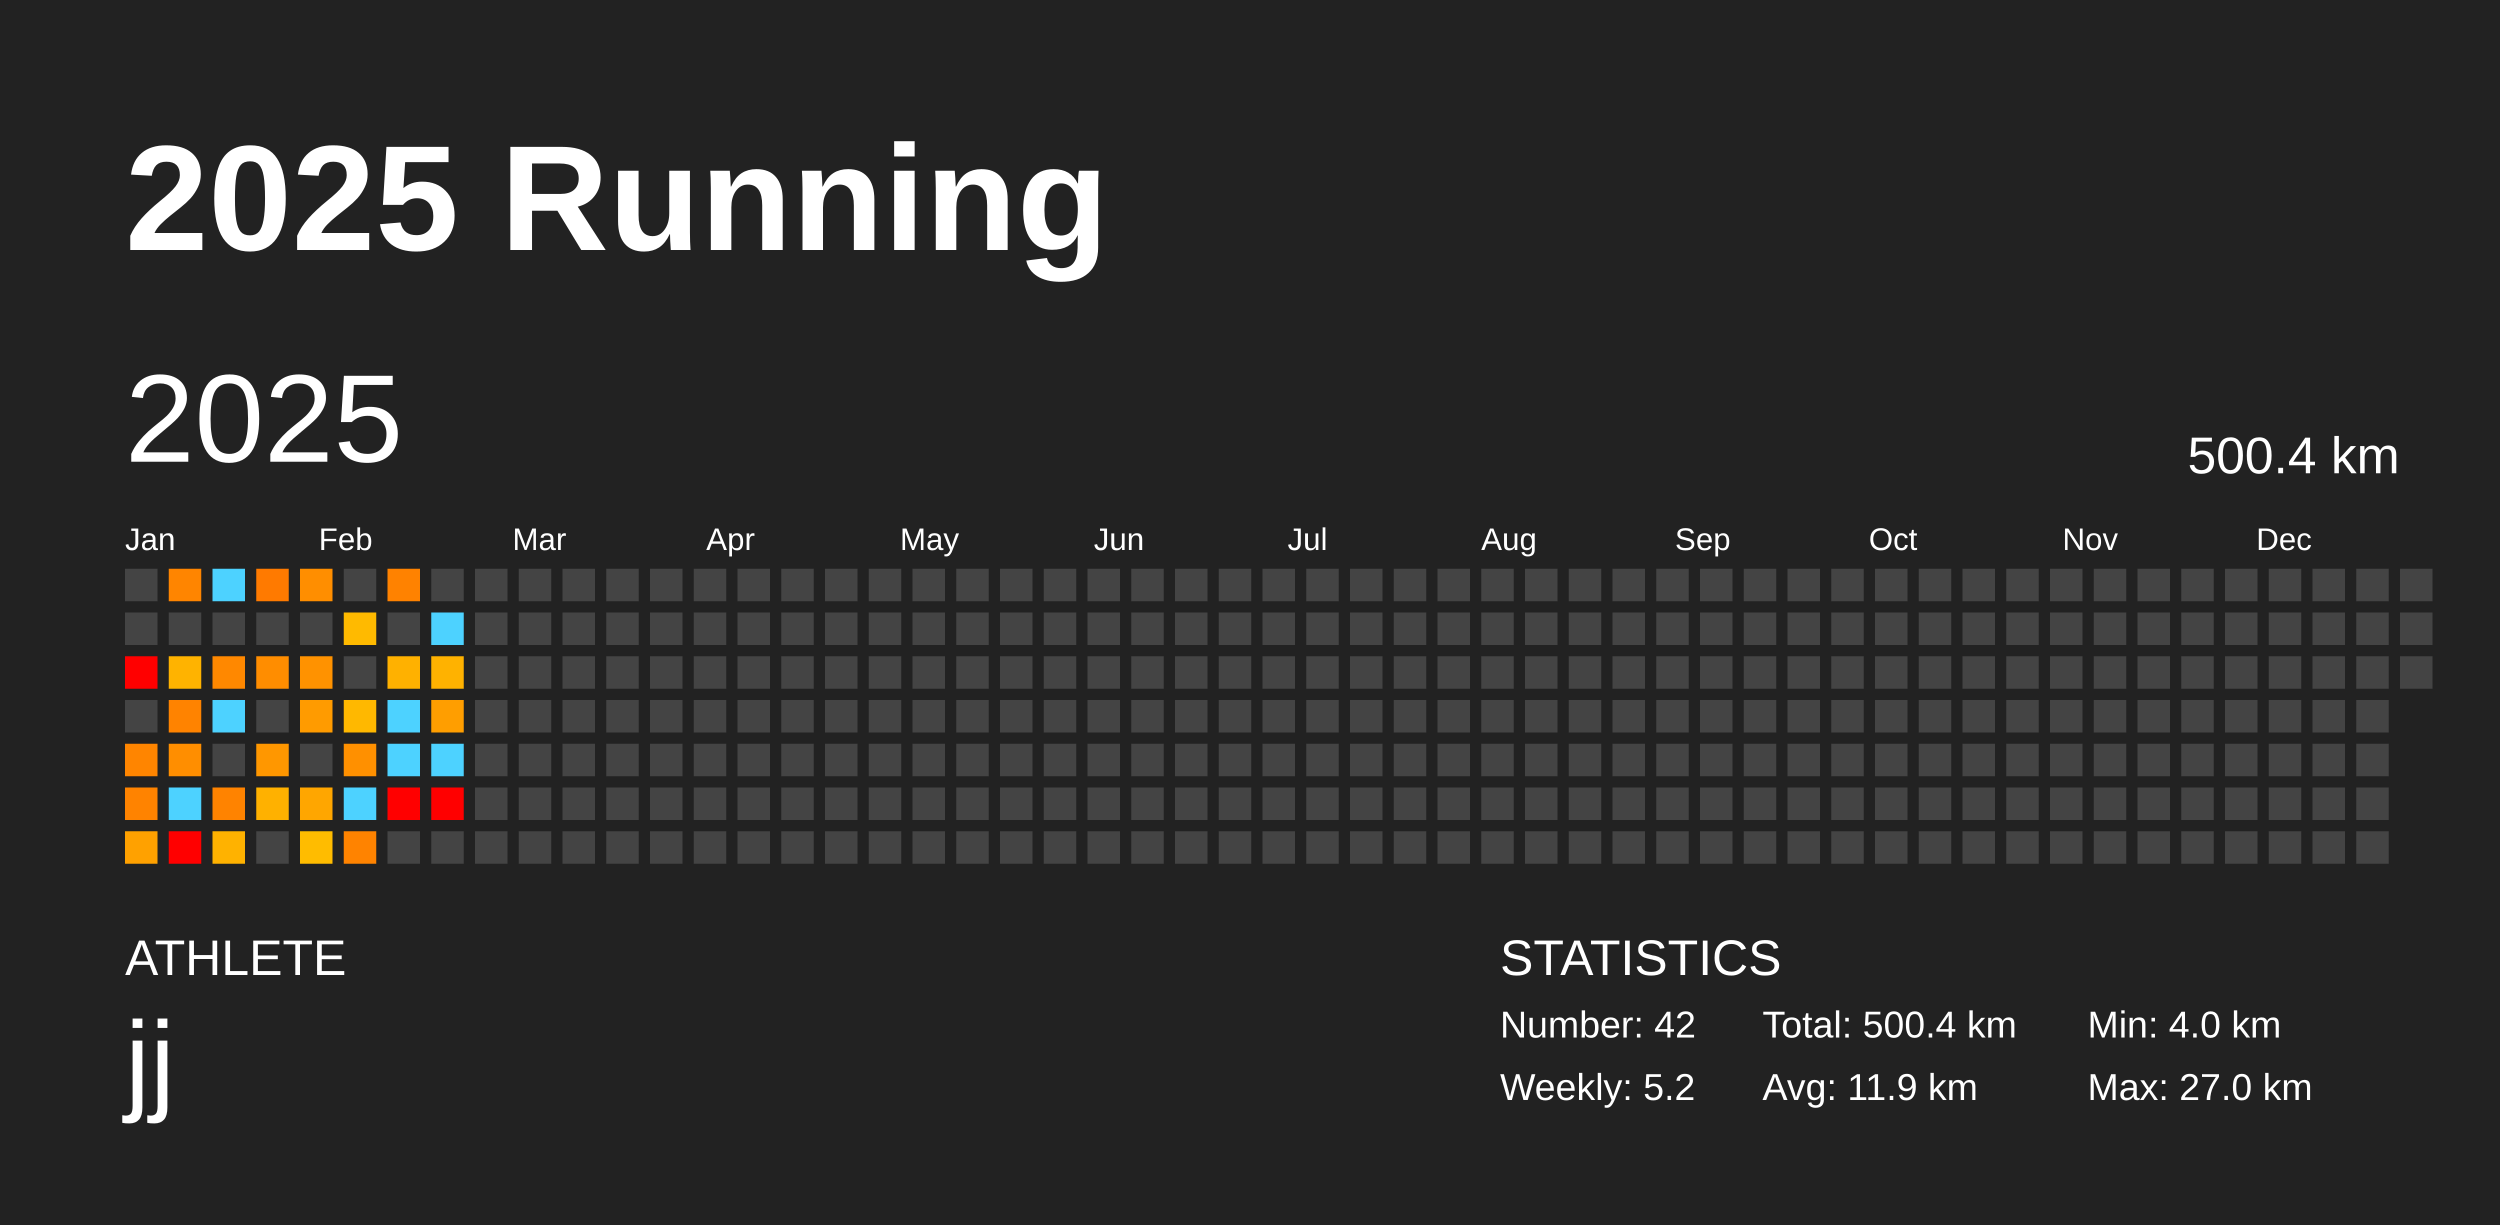
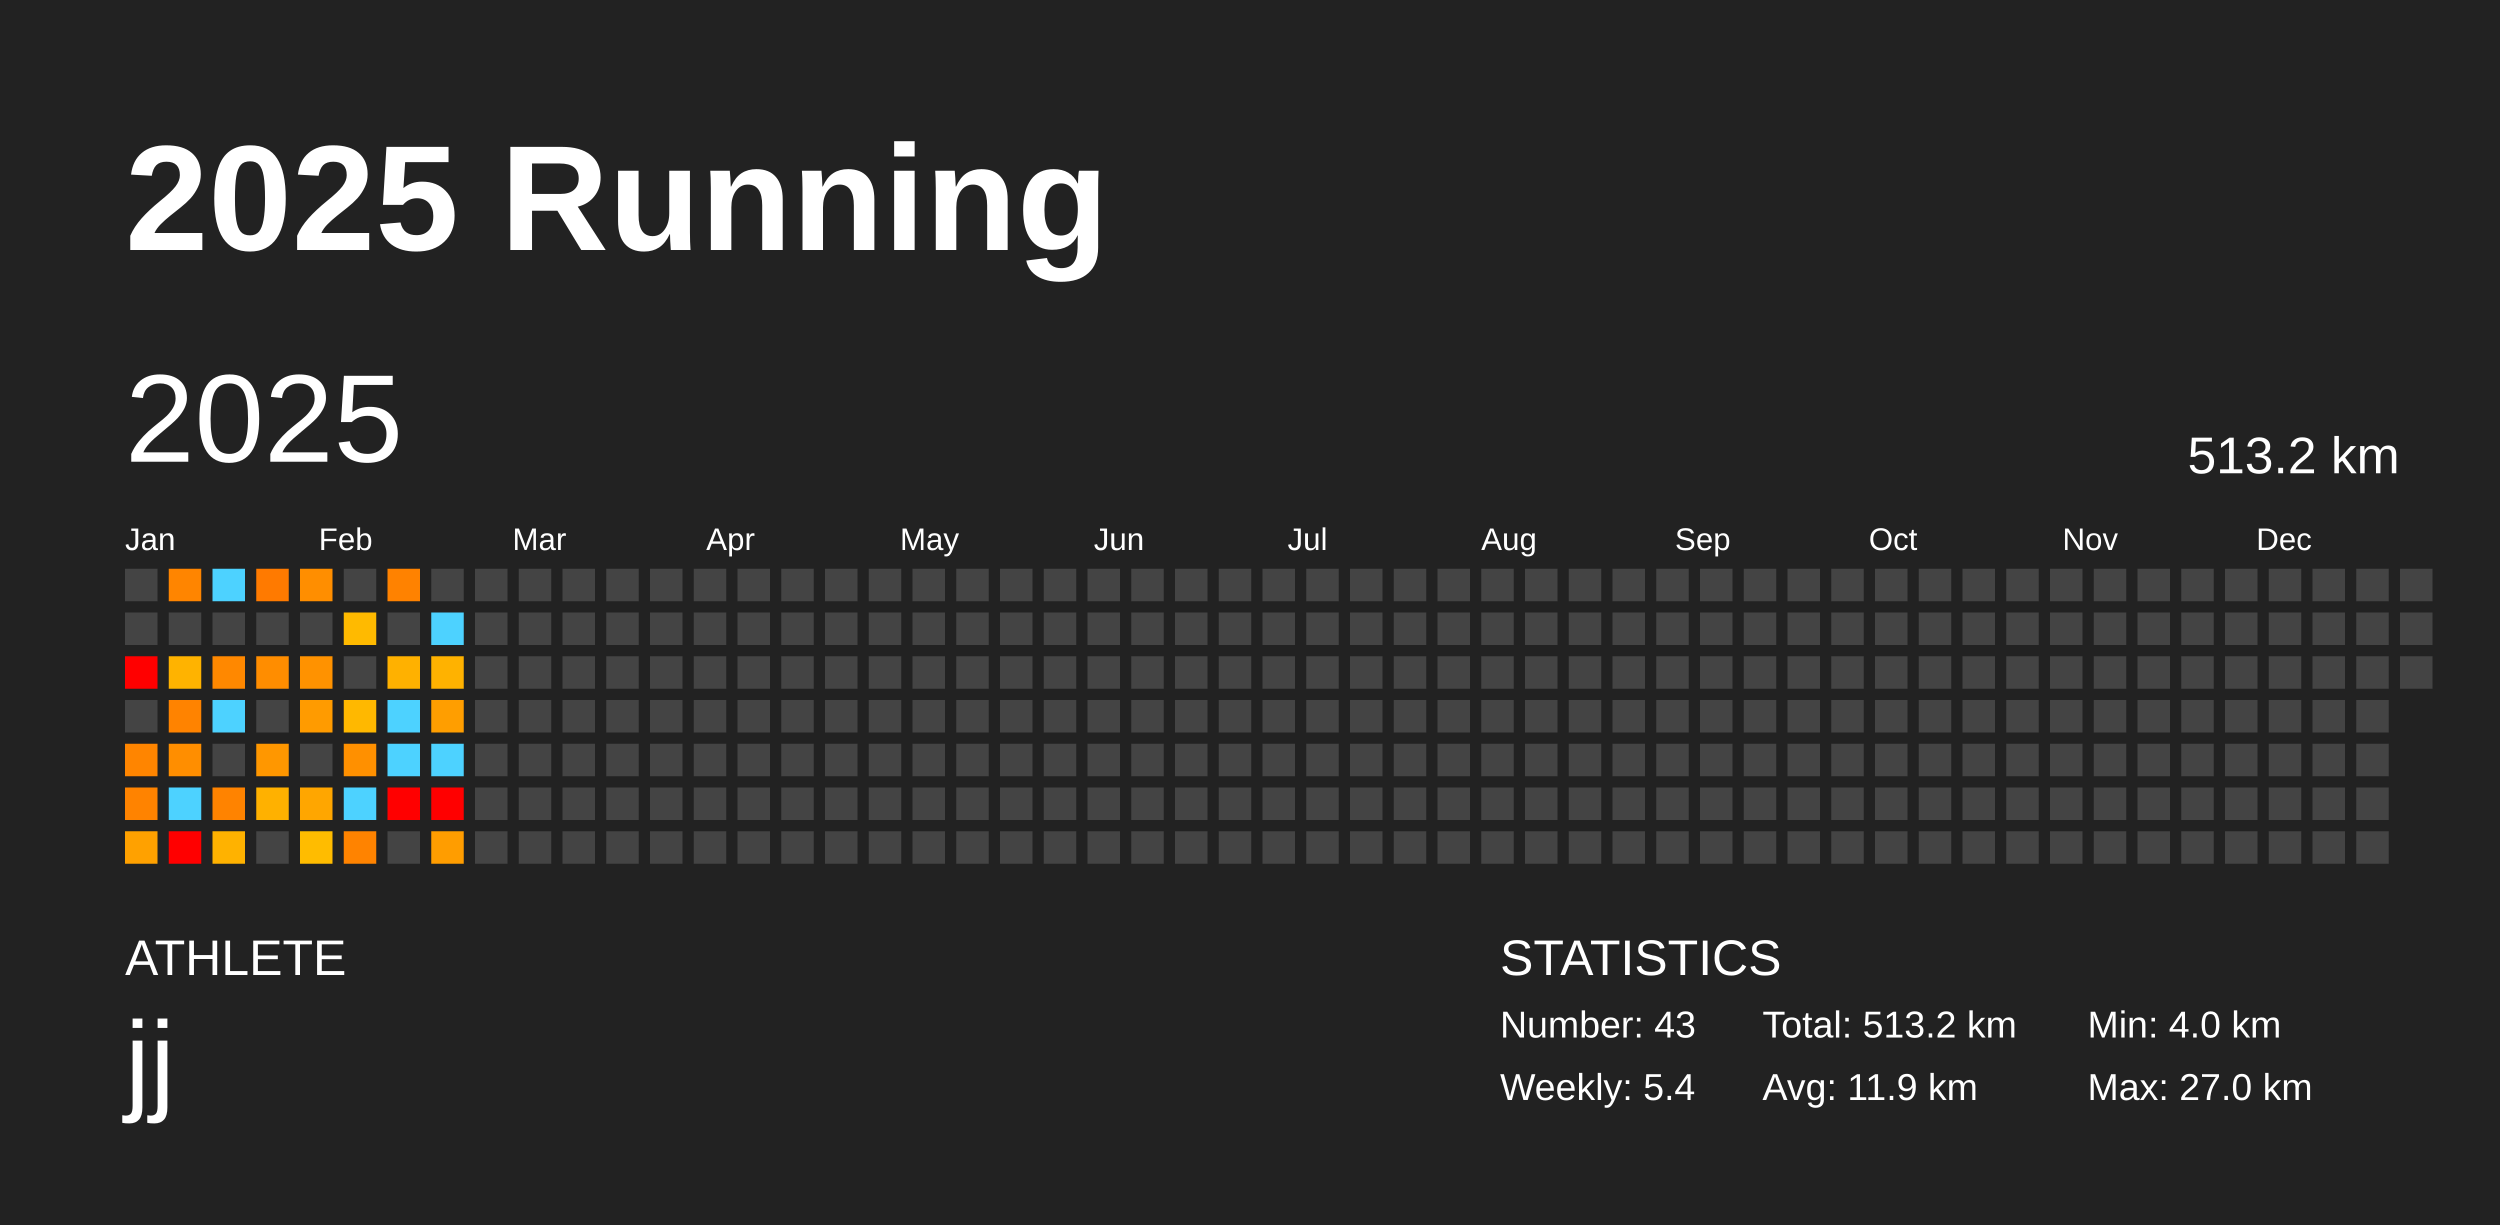
<svg xmlns="http://www.w3.org/2000/svg" baseProfile="full" height="98mm" version="1.1" viewBox="0,0,200,98" width="200mm">
  <defs />
  <rect fill="#222222" height="98" width="200" x="0" y="0" />
  <text fill="#FFFFFF" style="font-size:12px; font-family:Arial; font-weight:bold;" x="10" y="20">2025 Running</text>
  <text fill="#FFFFFF" style="font-size:4px; font-family:Arial" x="10" y="78">ATHLETE</text>
  <text fill="#FFFFFF" style="font-size:9px; font-family:Arial" x="10" y="88">jj</text>
  <text fill="#FFFFFF" style="font-size:4px; font-family:Arial" x="120" y="78">STATISTICS</text>
-   <text fill="#FFFFFF" style="font-size:3px; font-family:Arial" x="120" y="83">Number: 42</text>
-   <text fill="#FFFFFF" style="font-size:3px; font-family:Arial" x="120" y="88">Weekly: 5.2</text>
-   <text fill="#FFFFFF" style="font-size:3px; font-family:Arial" x="141" y="83">Total: 500.4 km</text>
+   <text fill="#FFFFFF" style="font-size:3px; font-family:Arial" x="120" y="83">Number: 43</text>
+   <text fill="#FFFFFF" style="font-size:3px; font-family:Arial" x="120" y="88">Weekly: 5.4</text>
+   <text fill="#FFFFFF" style="font-size:3px; font-family:Arial" x="141" y="83">Total: 513.2 km</text>
  <text fill="#FFFFFF" style="font-size:3px; font-family:Arial" x="141" y="88">Avg: 11.9 km</text>
  <text fill="#FFFFFF" style="font-size:3px; font-family:Arial" x="167" y="83">Min: 4.0 km</text>
  <text fill="#FFFFFF" style="font-size:3px; font-family:Arial" x="167" y="88">Max: 27.0 km</text>
  <text dominant-baseline="hanging" fill="#FFFFFF" style="font-size:10.0px; font-family:Arial;" x="10" y="30">2025</text>
-   <text dominant-baseline="hanging" fill="#FFFFFF" style="font-size:4.125px; font-family:Arial;" x="175" y="35">500.4 km</text>
+   <text dominant-baseline="hanging" fill="#FFFFFF" style="font-size:4.125px; font-family:Arial;" x="175" y="35">513.2 km</text>
  <text fill="#FFFFFF" style="font-size:2.5px; font-family:Arial" x="10.0" y="44">Jan</text>
  <text fill="#FFFFFF" style="font-size:2.5px; font-family:Arial" x="25.5" y="44">Feb</text>
  <text fill="#FFFFFF" style="font-size:2.5px; font-family:Arial" x="41.0" y="44">Mar</text>
  <text fill="#FFFFFF" style="font-size:2.5px; font-family:Arial" x="56.5" y="44">Apr</text>
  <text fill="#FFFFFF" style="font-size:2.5px; font-family:Arial" x="72.0" y="44">May</text>
  <text fill="#FFFFFF" style="font-size:2.5px; font-family:Arial" x="87.5" y="44">Jun</text>
  <text fill="#FFFFFF" style="font-size:2.5px; font-family:Arial" x="103.0" y="44">Jul</text>
  <text fill="#FFFFFF" style="font-size:2.5px; font-family:Arial" x="118.5" y="44">Aug</text>
  <text fill="#FFFFFF" style="font-size:2.5px; font-family:Arial" x="134.0" y="44">Sep</text>
  <text fill="#FFFFFF" style="font-size:2.5px; font-family:Arial" x="149.5" y="44">Oct</text>
  <text fill="#FFFFFF" style="font-size:2.5px; font-family:Arial" x="165.0" y="44">Nov</text>
  <text fill="#FFFFFF" style="font-size:2.5px; font-family:Arial" x="180.5" y="44">Dec</text>
  <rect fill="#444444" height="2.6" width="2.6" x="10.0" y="45.5" />
  <rect fill="#444444" height="2.6" width="2.6" x="10.0" y="49.0" />
  <rect fill="red" height="2.6" width="2.6" x="10.0" y="52.5" />
  <rect fill="#444444" height="2.6" width="2.6" x="10.0" y="56.0" />
  <rect fill="#ff8500" height="2.6" width="2.6" x="10.0" y="59.5" />
  <rect fill="#ff8300" height="2.6" width="2.6" x="10.0" y="63.0" />
  <rect fill="#ffa100" height="2.6" width="2.6" x="10.0" y="66.5" />
  <rect fill="#ff8500" height="2.6" width="2.6" x="13.5" y="45.5" />
  <rect fill="#444444" height="2.6" width="2.6" x="13.5" y="49.0" />
  <rect fill="#ffb300" height="2.6" width="2.6" x="13.5" y="52.5" />
  <rect fill="#ff8300" height="2.6" width="2.6" x="13.5" y="56.0" />
  <rect fill="#ff8e00" height="2.6" width="2.6" x="13.5" y="59.5" />
  <rect fill="#4dd2ff" height="2.6" width="2.6" x="13.5" y="63.0" />
  <rect fill="red" height="2.6" width="2.6" x="13.5" y="66.5" />
  <rect fill="#4dd2ff" height="2.6" width="2.6" x="17.0" y="45.5" />
  <rect fill="#444444" height="2.6" width="2.6" x="17.0" y="49.0" />
  <rect fill="#ff8800" height="2.6" width="2.6" x="17.0" y="52.5" />
  <rect fill="#4dd2ff" height="2.6" width="2.6" x="17.0" y="56.0" />
  <rect fill="#444444" height="2.6" width="2.6" x="17.0" y="59.5" />
  <rect fill="#ff8300" height="2.6" width="2.6" x="17.0" y="63.0" />
  <rect fill="#ffb200" height="2.6" width="2.6" x="17.0" y="66.5" />
  <rect fill="#ff7a00" height="2.6" width="2.6" x="20.5" y="45.5" />
  <rect fill="#444444" height="2.6" width="2.6" x="20.5" y="49.0" />
  <rect fill="#ff8d00" height="2.6" width="2.6" x="20.5" y="52.5" />
  <rect fill="#444444" height="2.6" width="2.6" x="20.5" y="56.0" />
  <rect fill="#ff9700" height="2.6" width="2.6" x="20.5" y="59.5" />
  <rect fill="#ffb100" height="2.6" width="2.6" x="20.5" y="63.0" />
  <rect fill="#444444" height="2.6" width="2.6" x="20.5" y="66.5" />
  <rect fill="#ff8e00" height="2.6" width="2.6" x="24.0" y="45.5" />
  <rect fill="#444444" height="2.6" width="2.6" x="24.0" y="49.0" />
  <rect fill="#ff9200" height="2.6" width="2.6" x="24.0" y="52.5" />
  <rect fill="#ff9b00" height="2.6" width="2.6" x="24.0" y="56.0" />
  <rect fill="#444444" height="2.6" width="2.6" x="24.0" y="59.5" />
  <rect fill="#ffa600" height="2.6" width="2.6" x="24.0" y="63.0" />
  <rect fill="#ffbc00" height="2.6" width="2.6" x="24.0" y="66.5" />
  <rect fill="#444444" height="2.6" width="2.6" x="27.5" y="45.5" />
  <rect fill="#ffba00" height="2.6" width="2.6" x="27.5" y="49.0" />
  <rect fill="#444444" height="2.6" width="2.6" x="27.5" y="52.5" />
  <rect fill="#ffb800" height="2.6" width="2.6" x="27.5" y="56.0" />
  <rect fill="#ff9000" height="2.6" width="2.6" x="27.5" y="59.5" />
  <rect fill="#4dd2ff" height="2.6" width="2.6" x="27.5" y="63.0" />
  <rect fill="#ff8300" height="2.6" width="2.6" x="27.5" y="66.5" />
  <rect fill="#ff8200" height="2.6" width="2.6" x="31.0" y="45.5" />
  <rect fill="#444444" height="2.6" width="2.6" x="31.0" y="49.0" />
  <rect fill="#ffb100" height="2.6" width="2.6" x="31.0" y="52.5" />
  <rect fill="#4dd2ff" height="2.6" width="2.6" x="31.0" y="56.0" />
  <rect fill="#4dd2ff" height="2.6" width="2.6" x="31.0" y="59.5" />
  <rect fill="red" height="2.6" width="2.6" x="31.0" y="63.0" />
  <rect fill="#444444" height="2.6" width="2.6" x="31.0" y="66.5" />
  <rect fill="#444444" height="2.6" width="2.6" x="34.5" y="45.5" />
  <rect fill="#4dd2ff" height="2.6" width="2.6" x="34.5" y="49.0" />
  <rect fill="#ffb200" height="2.6" width="2.6" x="34.5" y="52.5" />
  <rect fill="#ff9e00" height="2.6" width="2.6" x="34.5" y="56.0" />
  <rect fill="#4dd2ff" height="2.6" width="2.6" x="34.5" y="59.5" />
  <rect fill="red" height="2.6" width="2.6" x="34.5" y="63.0" />
-   <rect fill="#444444" height="2.6" width="2.6" x="34.5" y="66.5" />
+   <rect fill="#ff9d00" height="2.6" width="2.6" x="34.5" y="66.5" />
  <rect fill="#444444" height="2.6" width="2.6" x="38.0" y="45.5" />
  <rect fill="#444444" height="2.6" width="2.6" x="38.0" y="49.0" />
  <rect fill="#444444" height="2.6" width="2.6" x="38.0" y="52.5" />
  <rect fill="#444444" height="2.6" width="2.6" x="38.0" y="56.0" />
  <rect fill="#444444" height="2.6" width="2.6" x="38.0" y="59.5" />
  <rect fill="#444444" height="2.6" width="2.6" x="38.0" y="63.0" />
  <rect fill="#444444" height="2.6" width="2.6" x="38.0" y="66.5" />
  <rect fill="#444444" height="2.6" width="2.6" x="41.5" y="45.5" />
  <rect fill="#444444" height="2.6" width="2.6" x="41.5" y="49.0" />
  <rect fill="#444444" height="2.6" width="2.6" x="41.5" y="52.5" />
  <rect fill="#444444" height="2.6" width="2.6" x="41.5" y="56.0" />
  <rect fill="#444444" height="2.6" width="2.6" x="41.5" y="59.5" />
  <rect fill="#444444" height="2.6" width="2.6" x="41.5" y="63.0" />
  <rect fill="#444444" height="2.6" width="2.6" x="41.5" y="66.5" />
  <rect fill="#444444" height="2.6" width="2.6" x="45.0" y="45.5" />
  <rect fill="#444444" height="2.6" width="2.6" x="45.0" y="49.0" />
  <rect fill="#444444" height="2.6" width="2.6" x="45.0" y="52.5" />
  <rect fill="#444444" height="2.6" width="2.6" x="45.0" y="56.0" />
  <rect fill="#444444" height="2.6" width="2.6" x="45.0" y="59.5" />
  <rect fill="#444444" height="2.6" width="2.6" x="45.0" y="63.0" />
  <rect fill="#444444" height="2.6" width="2.6" x="45.0" y="66.5" />
  <rect fill="#444444" height="2.6" width="2.6" x="48.5" y="45.5" />
  <rect fill="#444444" height="2.6" width="2.6" x="48.5" y="49.0" />
  <rect fill="#444444" height="2.6" width="2.6" x="48.5" y="52.5" />
  <rect fill="#444444" height="2.6" width="2.6" x="48.5" y="56.0" />
  <rect fill="#444444" height="2.6" width="2.6" x="48.5" y="59.5" />
  <rect fill="#444444" height="2.6" width="2.6" x="48.5" y="63.0" />
  <rect fill="#444444" height="2.6" width="2.6" x="48.5" y="66.5" />
  <rect fill="#444444" height="2.6" width="2.6" x="52.0" y="45.5" />
  <rect fill="#444444" height="2.6" width="2.6" x="52.0" y="49.0" />
  <rect fill="#444444" height="2.6" width="2.6" x="52.0" y="52.5" />
  <rect fill="#444444" height="2.6" width="2.6" x="52.0" y="56.0" />
  <rect fill="#444444" height="2.6" width="2.6" x="52.0" y="59.5" />
  <rect fill="#444444" height="2.6" width="2.6" x="52.0" y="63.0" />
  <rect fill="#444444" height="2.6" width="2.6" x="52.0" y="66.5" />
  <rect fill="#444444" height="2.6" width="2.6" x="55.5" y="45.5" />
  <rect fill="#444444" height="2.6" width="2.6" x="55.5" y="49.0" />
  <rect fill="#444444" height="2.6" width="2.6" x="55.5" y="52.5" />
  <rect fill="#444444" height="2.6" width="2.6" x="55.5" y="56.0" />
  <rect fill="#444444" height="2.6" width="2.6" x="55.5" y="59.5" />
  <rect fill="#444444" height="2.6" width="2.6" x="55.5" y="63.0" />
  <rect fill="#444444" height="2.6" width="2.6" x="55.5" y="66.5" />
  <rect fill="#444444" height="2.6" width="2.6" x="59.0" y="45.5" />
  <rect fill="#444444" height="2.6" width="2.6" x="59.0" y="49.0" />
  <rect fill="#444444" height="2.6" width="2.6" x="59.0" y="52.5" />
  <rect fill="#444444" height="2.6" width="2.6" x="59.0" y="56.0" />
  <rect fill="#444444" height="2.6" width="2.6" x="59.0" y="59.5" />
  <rect fill="#444444" height="2.6" width="2.6" x="59.0" y="63.0" />
  <rect fill="#444444" height="2.6" width="2.6" x="59.0" y="66.5" />
  <rect fill="#444444" height="2.6" width="2.6" x="62.5" y="45.5" />
  <rect fill="#444444" height="2.6" width="2.6" x="62.5" y="49.0" />
  <rect fill="#444444" height="2.6" width="2.6" x="62.5" y="52.5" />
  <rect fill="#444444" height="2.6" width="2.6" x="62.5" y="56.0" />
  <rect fill="#444444" height="2.6" width="2.6" x="62.5" y="59.5" />
  <rect fill="#444444" height="2.6" width="2.6" x="62.5" y="63.0" />
  <rect fill="#444444" height="2.6" width="2.6" x="62.5" y="66.5" />
  <rect fill="#444444" height="2.6" width="2.6" x="66.0" y="45.5" />
  <rect fill="#444444" height="2.6" width="2.6" x="66.0" y="49.0" />
  <rect fill="#444444" height="2.6" width="2.6" x="66.0" y="52.5" />
  <rect fill="#444444" height="2.6" width="2.6" x="66.0" y="56.0" />
  <rect fill="#444444" height="2.6" width="2.6" x="66.0" y="59.5" />
  <rect fill="#444444" height="2.6" width="2.6" x="66.0" y="63.0" />
  <rect fill="#444444" height="2.6" width="2.6" x="66.0" y="66.5" />
  <rect fill="#444444" height="2.6" width="2.6" x="69.5" y="45.5" />
  <rect fill="#444444" height="2.6" width="2.6" x="69.5" y="49.0" />
  <rect fill="#444444" height="2.6" width="2.6" x="69.5" y="52.5" />
  <rect fill="#444444" height="2.6" width="2.6" x="69.5" y="56.0" />
  <rect fill="#444444" height="2.6" width="2.6" x="69.5" y="59.5" />
  <rect fill="#444444" height="2.6" width="2.6" x="69.5" y="63.0" />
  <rect fill="#444444" height="2.6" width="2.6" x="69.5" y="66.5" />
  <rect fill="#444444" height="2.6" width="2.6" x="73.0" y="45.5" />
  <rect fill="#444444" height="2.6" width="2.6" x="73.0" y="49.0" />
  <rect fill="#444444" height="2.6" width="2.6" x="73.0" y="52.5" />
  <rect fill="#444444" height="2.6" width="2.6" x="73.0" y="56.0" />
  <rect fill="#444444" height="2.6" width="2.6" x="73.0" y="59.5" />
  <rect fill="#444444" height="2.6" width="2.6" x="73.0" y="63.0" />
  <rect fill="#444444" height="2.6" width="2.6" x="73.0" y="66.5" />
  <rect fill="#444444" height="2.6" width="2.6" x="76.5" y="45.5" />
  <rect fill="#444444" height="2.6" width="2.6" x="76.5" y="49.0" />
  <rect fill="#444444" height="2.6" width="2.6" x="76.5" y="52.5" />
  <rect fill="#444444" height="2.6" width="2.6" x="76.5" y="56.0" />
  <rect fill="#444444" height="2.6" width="2.6" x="76.5" y="59.5" />
  <rect fill="#444444" height="2.6" width="2.6" x="76.5" y="63.0" />
  <rect fill="#444444" height="2.6" width="2.6" x="76.5" y="66.5" />
  <rect fill="#444444" height="2.6" width="2.6" x="80.0" y="45.5" />
  <rect fill="#444444" height="2.6" width="2.6" x="80.0" y="49.0" />
  <rect fill="#444444" height="2.6" width="2.6" x="80.0" y="52.5" />
  <rect fill="#444444" height="2.6" width="2.6" x="80.0" y="56.0" />
  <rect fill="#444444" height="2.6" width="2.6" x="80.0" y="59.5" />
  <rect fill="#444444" height="2.6" width="2.6" x="80.0" y="63.0" />
  <rect fill="#444444" height="2.6" width="2.6" x="80.0" y="66.5" />
  <rect fill="#444444" height="2.6" width="2.6" x="83.5" y="45.5" />
  <rect fill="#444444" height="2.6" width="2.6" x="83.5" y="49.0" />
  <rect fill="#444444" height="2.6" width="2.6" x="83.5" y="52.5" />
  <rect fill="#444444" height="2.6" width="2.6" x="83.5" y="56.0" />
  <rect fill="#444444" height="2.6" width="2.6" x="83.5" y="59.5" />
  <rect fill="#444444" height="2.6" width="2.6" x="83.5" y="63.0" />
  <rect fill="#444444" height="2.6" width="2.6" x="83.5" y="66.5" />
  <rect fill="#444444" height="2.6" width="2.6" x="87.0" y="45.5" />
  <rect fill="#444444" height="2.6" width="2.6" x="87.0" y="49.0" />
  <rect fill="#444444" height="2.6" width="2.6" x="87.0" y="52.5" />
  <rect fill="#444444" height="2.6" width="2.6" x="87.0" y="56.0" />
  <rect fill="#444444" height="2.6" width="2.6" x="87.0" y="59.5" />
  <rect fill="#444444" height="2.6" width="2.6" x="87.0" y="63.0" />
  <rect fill="#444444" height="2.6" width="2.6" x="87.0" y="66.5" />
  <rect fill="#444444" height="2.6" width="2.6" x="90.5" y="45.5" />
  <rect fill="#444444" height="2.6" width="2.6" x="90.5" y="49.0" />
  <rect fill="#444444" height="2.6" width="2.6" x="90.5" y="52.5" />
  <rect fill="#444444" height="2.6" width="2.6" x="90.5" y="56.0" />
  <rect fill="#444444" height="2.6" width="2.6" x="90.5" y="59.5" />
  <rect fill="#444444" height="2.6" width="2.6" x="90.5" y="63.0" />
  <rect fill="#444444" height="2.6" width="2.6" x="90.5" y="66.5" />
  <rect fill="#444444" height="2.6" width="2.6" x="94.0" y="45.5" />
  <rect fill="#444444" height="2.6" width="2.6" x="94.0" y="49.0" />
  <rect fill="#444444" height="2.6" width="2.6" x="94.0" y="52.5" />
  <rect fill="#444444" height="2.6" width="2.6" x="94.0" y="56.0" />
  <rect fill="#444444" height="2.6" width="2.6" x="94.0" y="59.5" />
  <rect fill="#444444" height="2.6" width="2.6" x="94.0" y="63.0" />
  <rect fill="#444444" height="2.6" width="2.6" x="94.0" y="66.5" />
  <rect fill="#444444" height="2.6" width="2.6" x="97.5" y="45.5" />
  <rect fill="#444444" height="2.6" width="2.6" x="97.5" y="49.0" />
  <rect fill="#444444" height="2.6" width="2.6" x="97.5" y="52.5" />
  <rect fill="#444444" height="2.6" width="2.6" x="97.5" y="56.0" />
  <rect fill="#444444" height="2.6" width="2.6" x="97.5" y="59.5" />
  <rect fill="#444444" height="2.6" width="2.6" x="97.5" y="63.0" />
  <rect fill="#444444" height="2.6" width="2.6" x="97.5" y="66.5" />
  <rect fill="#444444" height="2.6" width="2.6" x="101.0" y="45.5" />
  <rect fill="#444444" height="2.6" width="2.6" x="101.0" y="49.0" />
  <rect fill="#444444" height="2.6" width="2.6" x="101.0" y="52.5" />
  <rect fill="#444444" height="2.6" width="2.6" x="101.0" y="56.0" />
  <rect fill="#444444" height="2.6" width="2.6" x="101.0" y="59.5" />
  <rect fill="#444444" height="2.6" width="2.6" x="101.0" y="63.0" />
  <rect fill="#444444" height="2.6" width="2.6" x="101.0" y="66.5" />
  <rect fill="#444444" height="2.6" width="2.6" x="104.5" y="45.5" />
  <rect fill="#444444" height="2.6" width="2.6" x="104.5" y="49.0" />
  <rect fill="#444444" height="2.6" width="2.6" x="104.5" y="52.5" />
  <rect fill="#444444" height="2.6" width="2.6" x="104.5" y="56.0" />
  <rect fill="#444444" height="2.6" width="2.6" x="104.5" y="59.5" />
  <rect fill="#444444" height="2.6" width="2.6" x="104.5" y="63.0" />
  <rect fill="#444444" height="2.6" width="2.6" x="104.5" y="66.5" />
  <rect fill="#444444" height="2.6" width="2.6" x="108.0" y="45.5" />
  <rect fill="#444444" height="2.6" width="2.6" x="108.0" y="49.0" />
  <rect fill="#444444" height="2.6" width="2.6" x="108.0" y="52.5" />
  <rect fill="#444444" height="2.6" width="2.6" x="108.0" y="56.0" />
  <rect fill="#444444" height="2.6" width="2.6" x="108.0" y="59.5" />
  <rect fill="#444444" height="2.6" width="2.6" x="108.0" y="63.0" />
  <rect fill="#444444" height="2.6" width="2.6" x="108.0" y="66.5" />
  <rect fill="#444444" height="2.6" width="2.6" x="111.5" y="45.5" />
  <rect fill="#444444" height="2.6" width="2.6" x="111.5" y="49.0" />
  <rect fill="#444444" height="2.6" width="2.6" x="111.5" y="52.5" />
  <rect fill="#444444" height="2.6" width="2.6" x="111.5" y="56.0" />
  <rect fill="#444444" height="2.6" width="2.6" x="111.5" y="59.5" />
  <rect fill="#444444" height="2.6" width="2.6" x="111.5" y="63.0" />
  <rect fill="#444444" height="2.6" width="2.6" x="111.5" y="66.5" />
  <rect fill="#444444" height="2.6" width="2.6" x="115.0" y="45.5" />
  <rect fill="#444444" height="2.6" width="2.6" x="115.0" y="49.0" />
  <rect fill="#444444" height="2.6" width="2.6" x="115.0" y="52.5" />
  <rect fill="#444444" height="2.6" width="2.6" x="115.0" y="56.0" />
  <rect fill="#444444" height="2.6" width="2.6" x="115.0" y="59.5" />
  <rect fill="#444444" height="2.6" width="2.6" x="115.0" y="63.0" />
  <rect fill="#444444" height="2.6" width="2.6" x="115.0" y="66.5" />
  <rect fill="#444444" height="2.6" width="2.6" x="118.5" y="45.5" />
  <rect fill="#444444" height="2.6" width="2.6" x="118.5" y="49.0" />
  <rect fill="#444444" height="2.6" width="2.6" x="118.5" y="52.5" />
  <rect fill="#444444" height="2.6" width="2.6" x="118.5" y="56.0" />
  <rect fill="#444444" height="2.6" width="2.6" x="118.5" y="59.5" />
  <rect fill="#444444" height="2.6" width="2.6" x="118.5" y="63.0" />
  <rect fill="#444444" height="2.6" width="2.6" x="118.5" y="66.5" />
  <rect fill="#444444" height="2.6" width="2.6" x="122.0" y="45.5" />
  <rect fill="#444444" height="2.6" width="2.6" x="122.0" y="49.0" />
  <rect fill="#444444" height="2.6" width="2.6" x="122.0" y="52.5" />
  <rect fill="#444444" height="2.6" width="2.6" x="122.0" y="56.0" />
  <rect fill="#444444" height="2.6" width="2.6" x="122.0" y="59.5" />
  <rect fill="#444444" height="2.6" width="2.6" x="122.0" y="63.0" />
  <rect fill="#444444" height="2.6" width="2.6" x="122.0" y="66.5" />
  <rect fill="#444444" height="2.6" width="2.6" x="125.5" y="45.5" />
  <rect fill="#444444" height="2.6" width="2.6" x="125.5" y="49.0" />
  <rect fill="#444444" height="2.6" width="2.6" x="125.5" y="52.5" />
  <rect fill="#444444" height="2.6" width="2.6" x="125.5" y="56.0" />
  <rect fill="#444444" height="2.6" width="2.6" x="125.5" y="59.5" />
  <rect fill="#444444" height="2.6" width="2.6" x="125.5" y="63.0" />
  <rect fill="#444444" height="2.6" width="2.6" x="125.5" y="66.5" />
  <rect fill="#444444" height="2.6" width="2.6" x="129.0" y="45.5" />
  <rect fill="#444444" height="2.6" width="2.6" x="129.0" y="49.0" />
  <rect fill="#444444" height="2.6" width="2.6" x="129.0" y="52.5" />
  <rect fill="#444444" height="2.6" width="2.6" x="129.0" y="56.0" />
  <rect fill="#444444" height="2.6" width="2.6" x="129.0" y="59.5" />
  <rect fill="#444444" height="2.6" width="2.6" x="129.0" y="63.0" />
  <rect fill="#444444" height="2.6" width="2.6" x="129.0" y="66.5" />
  <rect fill="#444444" height="2.6" width="2.6" x="132.5" y="45.5" />
  <rect fill="#444444" height="2.6" width="2.6" x="132.5" y="49.0" />
  <rect fill="#444444" height="2.6" width="2.6" x="132.5" y="52.5" />
  <rect fill="#444444" height="2.6" width="2.6" x="132.5" y="56.0" />
  <rect fill="#444444" height="2.6" width="2.6" x="132.5" y="59.5" />
  <rect fill="#444444" height="2.6" width="2.6" x="132.5" y="63.0" />
  <rect fill="#444444" height="2.6" width="2.6" x="132.5" y="66.5" />
  <rect fill="#444444" height="2.6" width="2.6" x="136.0" y="45.5" />
  <rect fill="#444444" height="2.6" width="2.6" x="136.0" y="49.0" />
  <rect fill="#444444" height="2.6" width="2.6" x="136.0" y="52.5" />
  <rect fill="#444444" height="2.6" width="2.6" x="136.0" y="56.0" />
  <rect fill="#444444" height="2.6" width="2.6" x="136.0" y="59.5" />
  <rect fill="#444444" height="2.6" width="2.6" x="136.0" y="63.0" />
  <rect fill="#444444" height="2.6" width="2.6" x="136.0" y="66.5" />
  <rect fill="#444444" height="2.6" width="2.6" x="139.5" y="45.5" />
  <rect fill="#444444" height="2.6" width="2.6" x="139.5" y="49.0" />
  <rect fill="#444444" height="2.6" width="2.6" x="139.5" y="52.5" />
  <rect fill="#444444" height="2.6" width="2.6" x="139.5" y="56.0" />
  <rect fill="#444444" height="2.6" width="2.6" x="139.5" y="59.5" />
  <rect fill="#444444" height="2.6" width="2.6" x="139.5" y="63.0" />
  <rect fill="#444444" height="2.6" width="2.6" x="139.5" y="66.5" />
  <rect fill="#444444" height="2.6" width="2.6" x="143.0" y="45.5" />
  <rect fill="#444444" height="2.6" width="2.6" x="143.0" y="49.0" />
  <rect fill="#444444" height="2.6" width="2.6" x="143.0" y="52.5" />
  <rect fill="#444444" height="2.6" width="2.6" x="143.0" y="56.0" />
  <rect fill="#444444" height="2.6" width="2.6" x="143.0" y="59.5" />
  <rect fill="#444444" height="2.6" width="2.6" x="143.0" y="63.0" />
  <rect fill="#444444" height="2.6" width="2.6" x="143.0" y="66.5" />
  <rect fill="#444444" height="2.6" width="2.6" x="146.5" y="45.5" />
  <rect fill="#444444" height="2.6" width="2.6" x="146.5" y="49.0" />
  <rect fill="#444444" height="2.6" width="2.6" x="146.5" y="52.5" />
  <rect fill="#444444" height="2.6" width="2.6" x="146.5" y="56.0" />
  <rect fill="#444444" height="2.6" width="2.6" x="146.5" y="59.5" />
  <rect fill="#444444" height="2.6" width="2.6" x="146.5" y="63.0" />
  <rect fill="#444444" height="2.6" width="2.6" x="146.5" y="66.5" />
  <rect fill="#444444" height="2.6" width="2.6" x="150.0" y="45.5" />
  <rect fill="#444444" height="2.6" width="2.6" x="150.0" y="49.0" />
  <rect fill="#444444" height="2.6" width="2.6" x="150.0" y="52.5" />
  <rect fill="#444444" height="2.6" width="2.6" x="150.0" y="56.0" />
  <rect fill="#444444" height="2.6" width="2.6" x="150.0" y="59.5" />
  <rect fill="#444444" height="2.6" width="2.6" x="150.0" y="63.0" />
  <rect fill="#444444" height="2.6" width="2.6" x="150.0" y="66.5" />
  <rect fill="#444444" height="2.6" width="2.6" x="153.5" y="45.5" />
  <rect fill="#444444" height="2.6" width="2.6" x="153.5" y="49.0" />
  <rect fill="#444444" height="2.6" width="2.6" x="153.5" y="52.5" />
  <rect fill="#444444" height="2.6" width="2.6" x="153.5" y="56.0" />
  <rect fill="#444444" height="2.6" width="2.6" x="153.5" y="59.5" />
  <rect fill="#444444" height="2.6" width="2.6" x="153.5" y="63.0" />
  <rect fill="#444444" height="2.6" width="2.6" x="153.5" y="66.5" />
  <rect fill="#444444" height="2.6" width="2.6" x="157.0" y="45.5" />
  <rect fill="#444444" height="2.6" width="2.6" x="157.0" y="49.0" />
  <rect fill="#444444" height="2.6" width="2.6" x="157.0" y="52.5" />
  <rect fill="#444444" height="2.6" width="2.6" x="157.0" y="56.0" />
  <rect fill="#444444" height="2.6" width="2.6" x="157.0" y="59.5" />
  <rect fill="#444444" height="2.6" width="2.6" x="157.0" y="63.0" />
  <rect fill="#444444" height="2.6" width="2.6" x="157.0" y="66.5" />
  <rect fill="#444444" height="2.6" width="2.6" x="160.5" y="45.5" />
  <rect fill="#444444" height="2.6" width="2.6" x="160.5" y="49.0" />
  <rect fill="#444444" height="2.6" width="2.6" x="160.5" y="52.5" />
  <rect fill="#444444" height="2.6" width="2.6" x="160.5" y="56.0" />
  <rect fill="#444444" height="2.6" width="2.6" x="160.5" y="59.5" />
  <rect fill="#444444" height="2.6" width="2.6" x="160.5" y="63.0" />
  <rect fill="#444444" height="2.6" width="2.6" x="160.5" y="66.5" />
  <rect fill="#444444" height="2.6" width="2.6" x="164.0" y="45.5" />
  <rect fill="#444444" height="2.6" width="2.6" x="164.0" y="49.0" />
  <rect fill="#444444" height="2.6" width="2.6" x="164.0" y="52.5" />
  <rect fill="#444444" height="2.6" width="2.6" x="164.0" y="56.0" />
  <rect fill="#444444" height="2.6" width="2.6" x="164.0" y="59.5" />
  <rect fill="#444444" height="2.6" width="2.6" x="164.0" y="63.0" />
  <rect fill="#444444" height="2.6" width="2.6" x="164.0" y="66.5" />
  <rect fill="#444444" height="2.6" width="2.6" x="167.5" y="45.5" />
  <rect fill="#444444" height="2.6" width="2.6" x="167.5" y="49.0" />
  <rect fill="#444444" height="2.6" width="2.6" x="167.5" y="52.5" />
  <rect fill="#444444" height="2.6" width="2.6" x="167.5" y="56.0" />
  <rect fill="#444444" height="2.6" width="2.6" x="167.5" y="59.5" />
  <rect fill="#444444" height="2.6" width="2.6" x="167.5" y="63.0" />
  <rect fill="#444444" height="2.6" width="2.6" x="167.5" y="66.5" />
  <rect fill="#444444" height="2.6" width="2.6" x="171.0" y="45.5" />
  <rect fill="#444444" height="2.6" width="2.6" x="171.0" y="49.0" />
  <rect fill="#444444" height="2.6" width="2.6" x="171.0" y="52.5" />
  <rect fill="#444444" height="2.6" width="2.6" x="171.0" y="56.0" />
  <rect fill="#444444" height="2.6" width="2.6" x="171.0" y="59.5" />
  <rect fill="#444444" height="2.6" width="2.6" x="171.0" y="63.0" />
  <rect fill="#444444" height="2.6" width="2.6" x="171.0" y="66.5" />
  <rect fill="#444444" height="2.6" width="2.6" x="174.5" y="45.5" />
  <rect fill="#444444" height="2.6" width="2.6" x="174.5" y="49.0" />
  <rect fill="#444444" height="2.6" width="2.6" x="174.5" y="52.5" />
  <rect fill="#444444" height="2.6" width="2.6" x="174.5" y="56.0" />
  <rect fill="#444444" height="2.6" width="2.6" x="174.5" y="59.5" />
  <rect fill="#444444" height="2.6" width="2.6" x="174.5" y="63.0" />
  <rect fill="#444444" height="2.6" width="2.6" x="174.5" y="66.5" />
  <rect fill="#444444" height="2.6" width="2.6" x="178.0" y="45.5" />
  <rect fill="#444444" height="2.6" width="2.6" x="178.0" y="49.0" />
  <rect fill="#444444" height="2.6" width="2.6" x="178.0" y="52.5" />
  <rect fill="#444444" height="2.6" width="2.6" x="178.0" y="56.0" />
  <rect fill="#444444" height="2.6" width="2.6" x="178.0" y="59.5" />
  <rect fill="#444444" height="2.6" width="2.6" x="178.0" y="63.0" />
  <rect fill="#444444" height="2.6" width="2.6" x="178.0" y="66.5" />
  <rect fill="#444444" height="2.6" width="2.6" x="181.5" y="45.5" />
  <rect fill="#444444" height="2.6" width="2.6" x="181.5" y="49.0" />
  <rect fill="#444444" height="2.6" width="2.6" x="181.5" y="52.5" />
  <rect fill="#444444" height="2.6" width="2.6" x="181.5" y="56.0" />
  <rect fill="#444444" height="2.6" width="2.6" x="181.5" y="59.5" />
  <rect fill="#444444" height="2.6" width="2.6" x="181.5" y="63.0" />
  <rect fill="#444444" height="2.6" width="2.6" x="181.5" y="66.5" />
  <rect fill="#444444" height="2.6" width="2.6" x="185.0" y="45.5" />
  <rect fill="#444444" height="2.6" width="2.6" x="185.0" y="49.0" />
  <rect fill="#444444" height="2.6" width="2.6" x="185.0" y="52.5" />
  <rect fill="#444444" height="2.6" width="2.6" x="185.0" y="56.0" />
  <rect fill="#444444" height="2.6" width="2.6" x="185.0" y="59.5" />
  <rect fill="#444444" height="2.6" width="2.6" x="185.0" y="63.0" />
  <rect fill="#444444" height="2.6" width="2.6" x="185.0" y="66.5" />
  <rect fill="#444444" height="2.6" width="2.6" x="188.5" y="45.5" />
  <rect fill="#444444" height="2.6" width="2.6" x="188.5" y="49.0" />
  <rect fill="#444444" height="2.6" width="2.6" x="188.5" y="52.5" />
  <rect fill="#444444" height="2.6" width="2.6" x="188.5" y="56.0" />
  <rect fill="#444444" height="2.6" width="2.6" x="188.5" y="59.5" />
  <rect fill="#444444" height="2.6" width="2.6" x="188.5" y="63.0" />
  <rect fill="#444444" height="2.6" width="2.6" x="188.5" y="66.5" />
  <rect fill="#444444" height="2.6" width="2.6" x="192.0" y="45.5" />
  <rect fill="#444444" height="2.6" width="2.6" x="192.0" y="49.0" />
  <rect fill="#444444" height="2.6" width="2.6" x="192.0" y="52.5" />
</svg>
